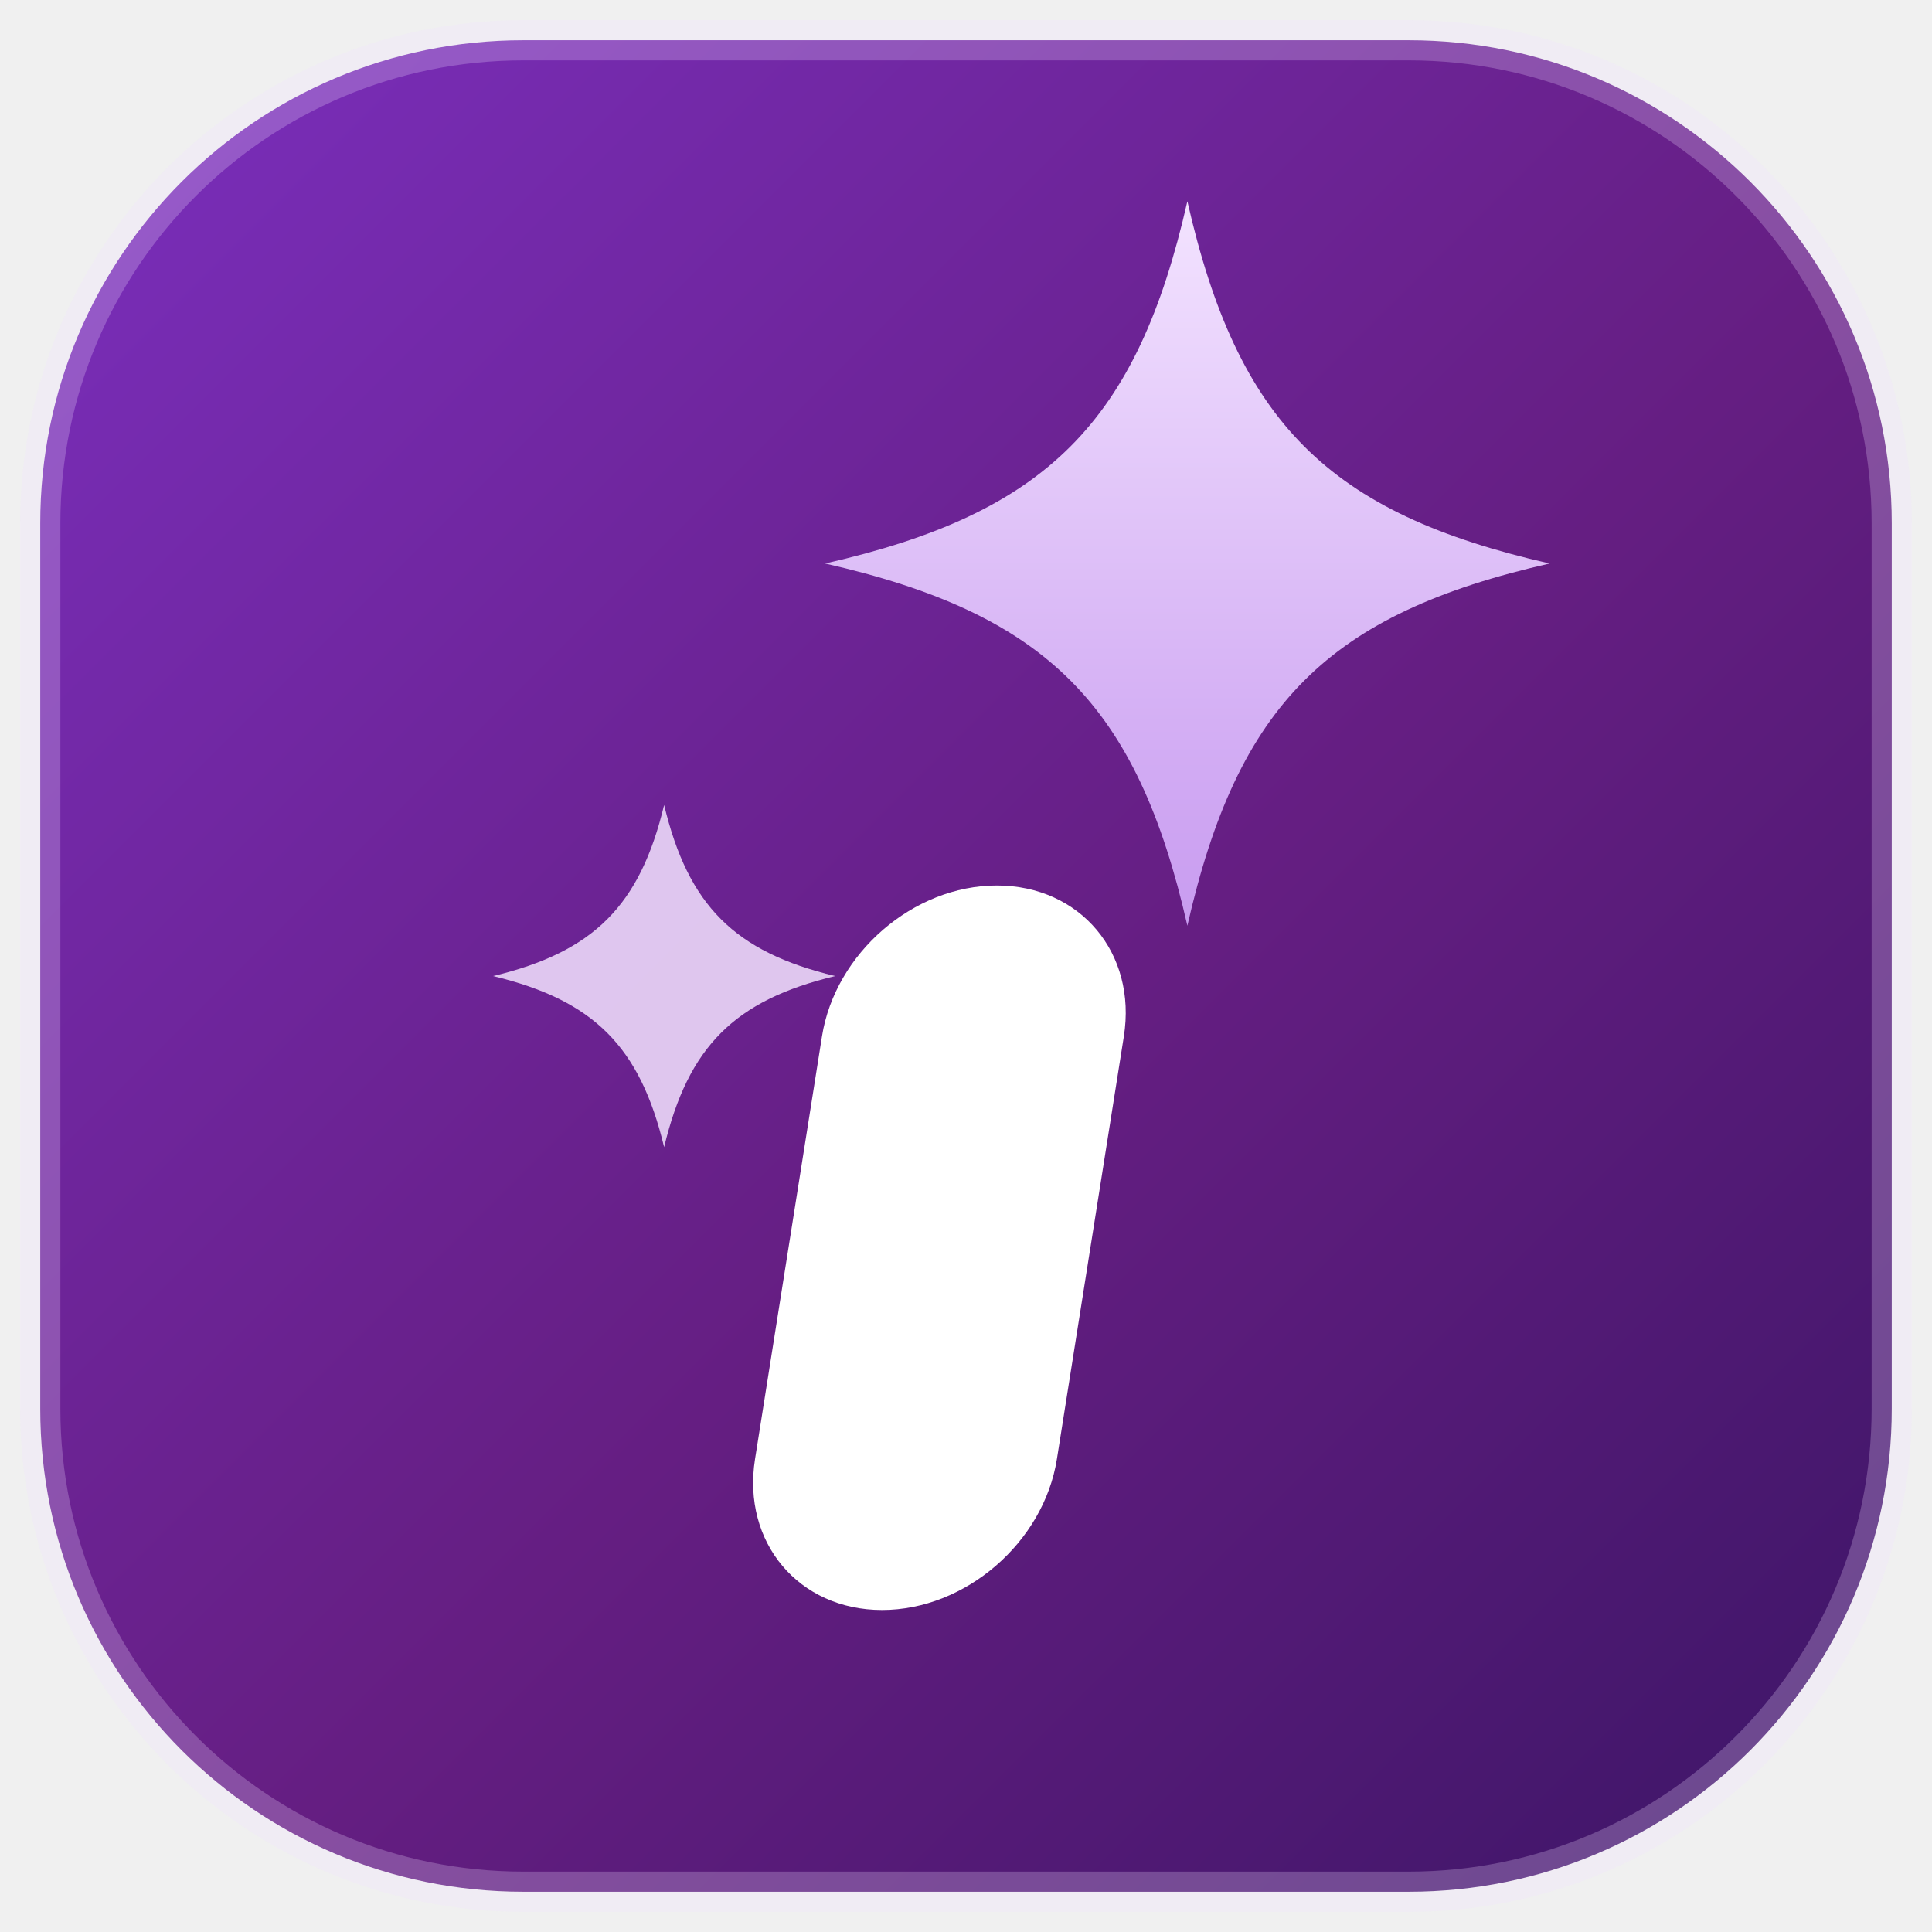
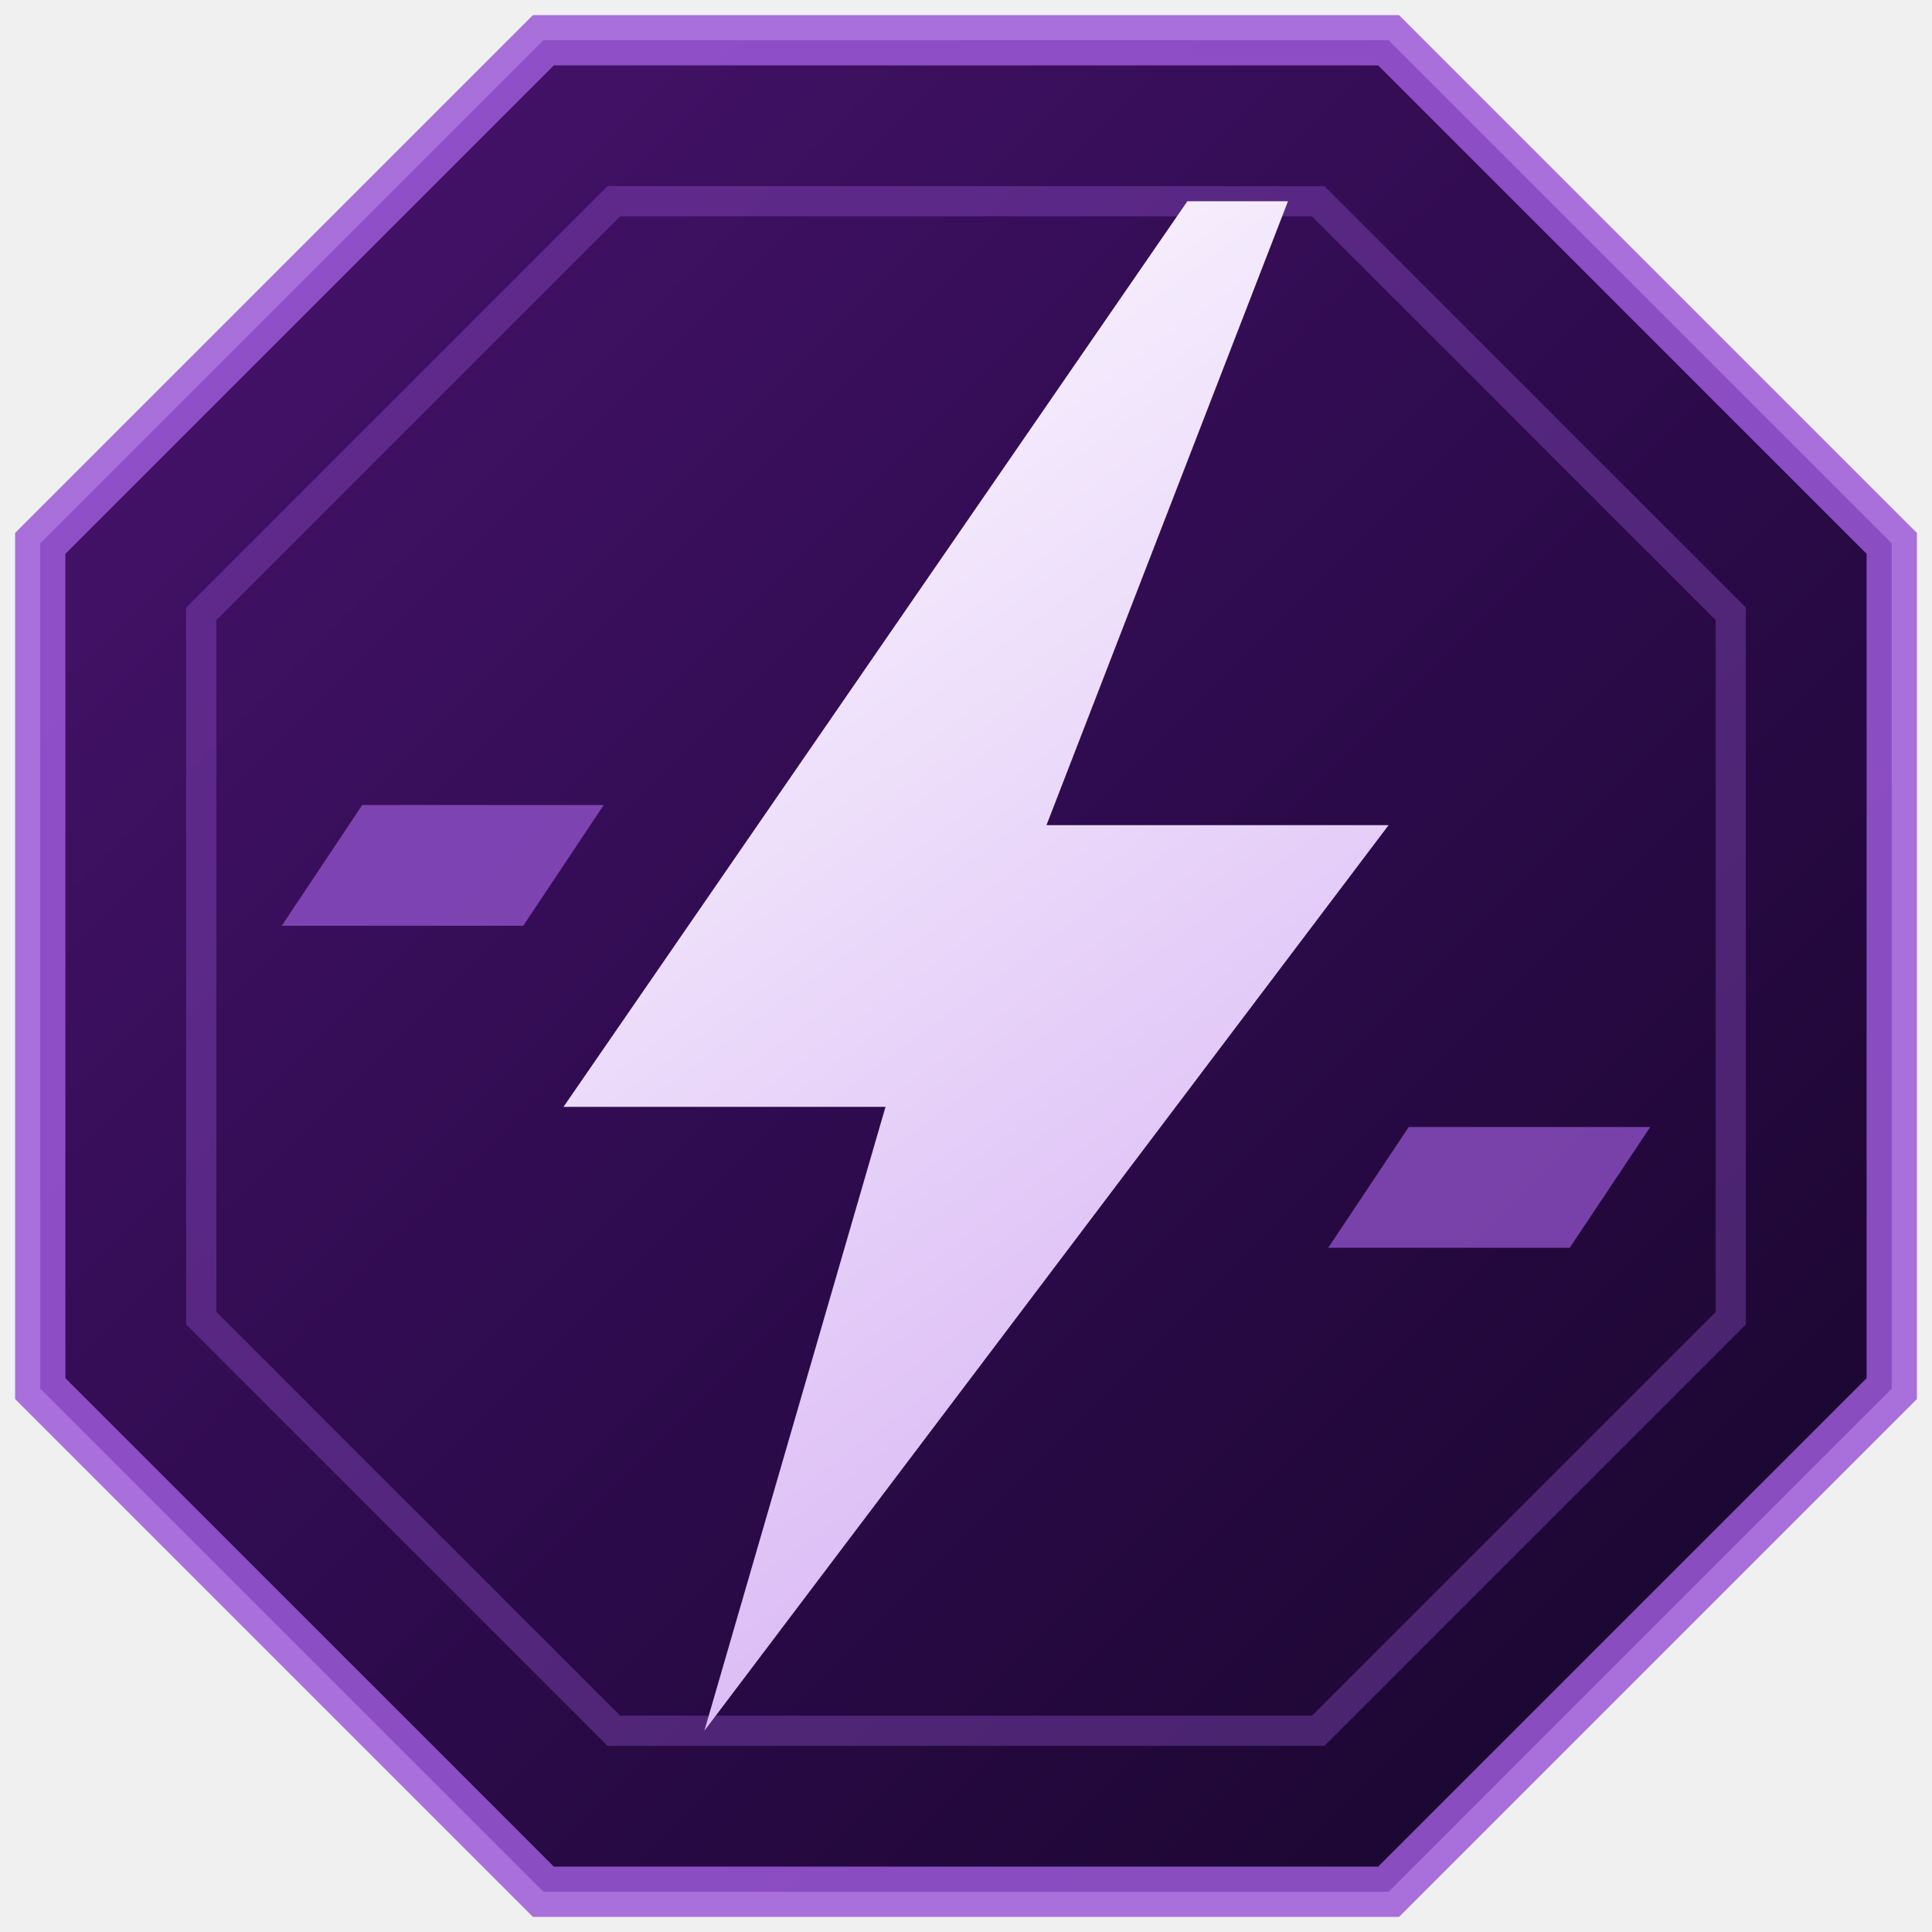
<svg xmlns="http://www.w3.org/2000/svg" viewBox="0 0 96 96">
  <defs>
-     <linearGradient id="ilg" x1="0" y1="0" x2="1" y2="1">
-       <stop offset="0" stop-color="#7B2FBE" />
-       <stop offset="0.55" stop-color="#651E82" />
-       <stop offset="1" stop-color="#3B1566" />
+     <linearGradient id="itile" x1="0" y1="0" x2="1" y2="1">
+       <stop offset="0" stop-color="#4A1470" />
+       <stop offset="0.5" stop-color="#2E0B4E" />
+       <stop offset="1" stop-color="#160528" />
    </linearGradient>
-     <linearGradient id="ispark" x1="0" y1="0" x2="0" y2="1">
-       <stop offset="0" stop-color="#F3E3FF" />
-       <stop offset="1" stop-color="#C89BF0" />
+     <linearGradient id="ibolt" x1="0" y1="0" x2="0.4" y2="1">
+       <stop offset="0" stop-color="#FFFFFF" />
+       <stop offset="1" stop-color="#D9B8F5" />
    </linearGradient>
  </defs>
-   <rect x="2" y="2" width="92" height="92" rx="24" fill="url(#ilg)" />
-   <rect x="2" y="2" width="92" height="92" rx="24" fill="none" stroke="rgba(243,227,255,0.25)" stroke-width="2" />
-   <g transform="skewX(-9)">
-     <rect x="49" y="44" width="15" height="36" rx="7.5" fill="#FFFFFF" />
-   </g>
-   <path d="M59 10 C61.5 21 66 25.5 77 28 C66 30.5 61.5 35 59 46 C56.5 35 52 30.5 41 28 C52 25.5 56.5 21 59 10 Z" fill="url(#ispark)" />
-   <path d="M33 40 C34.2 45 36.5 47.3 41.5 48.5 C36.5 49.7 34.2 52 33 57 C31.8 52 29.5 49.7 24.5 48.5 C29.5 47.3 31.8 45 33 40 Z" fill="rgba(243,227,255,0.85)" />
+   <path d="M27 2 H69 L94 27 V69 L69 94 H27 L2 69 V27 Z" fill="url(#itile)" />
+   <path d="M27 2 H69 L94 27 V69 L69 94 H27 L2 69 V27 Z" fill="none" stroke="#9C5AD8" stroke-width="2.5" stroke-opacity="0.85" />
+   <path d="M30.5 10 H65.5 L86 30.5 V65.5 L65.5 86 H30.5 L10 65.5 V30.5 Z" fill="none" stroke="rgba(156,90,216,0.35)" stroke-width="1.5" />
+   <path d="M59 10 L28 55 L44 55 L35 86 L69 41 L52 41 L64 10 Z" fill="url(#ibolt)" />
+   <path d="M18 40 L30 40 L26 46 L14 46 Z" fill="rgba(156,90,216,0.7)" />
+   <path d="M70 56 L82 56 L78 62 L66 62 Z" fill="rgba(156,90,216,0.7)" />
</svg>
